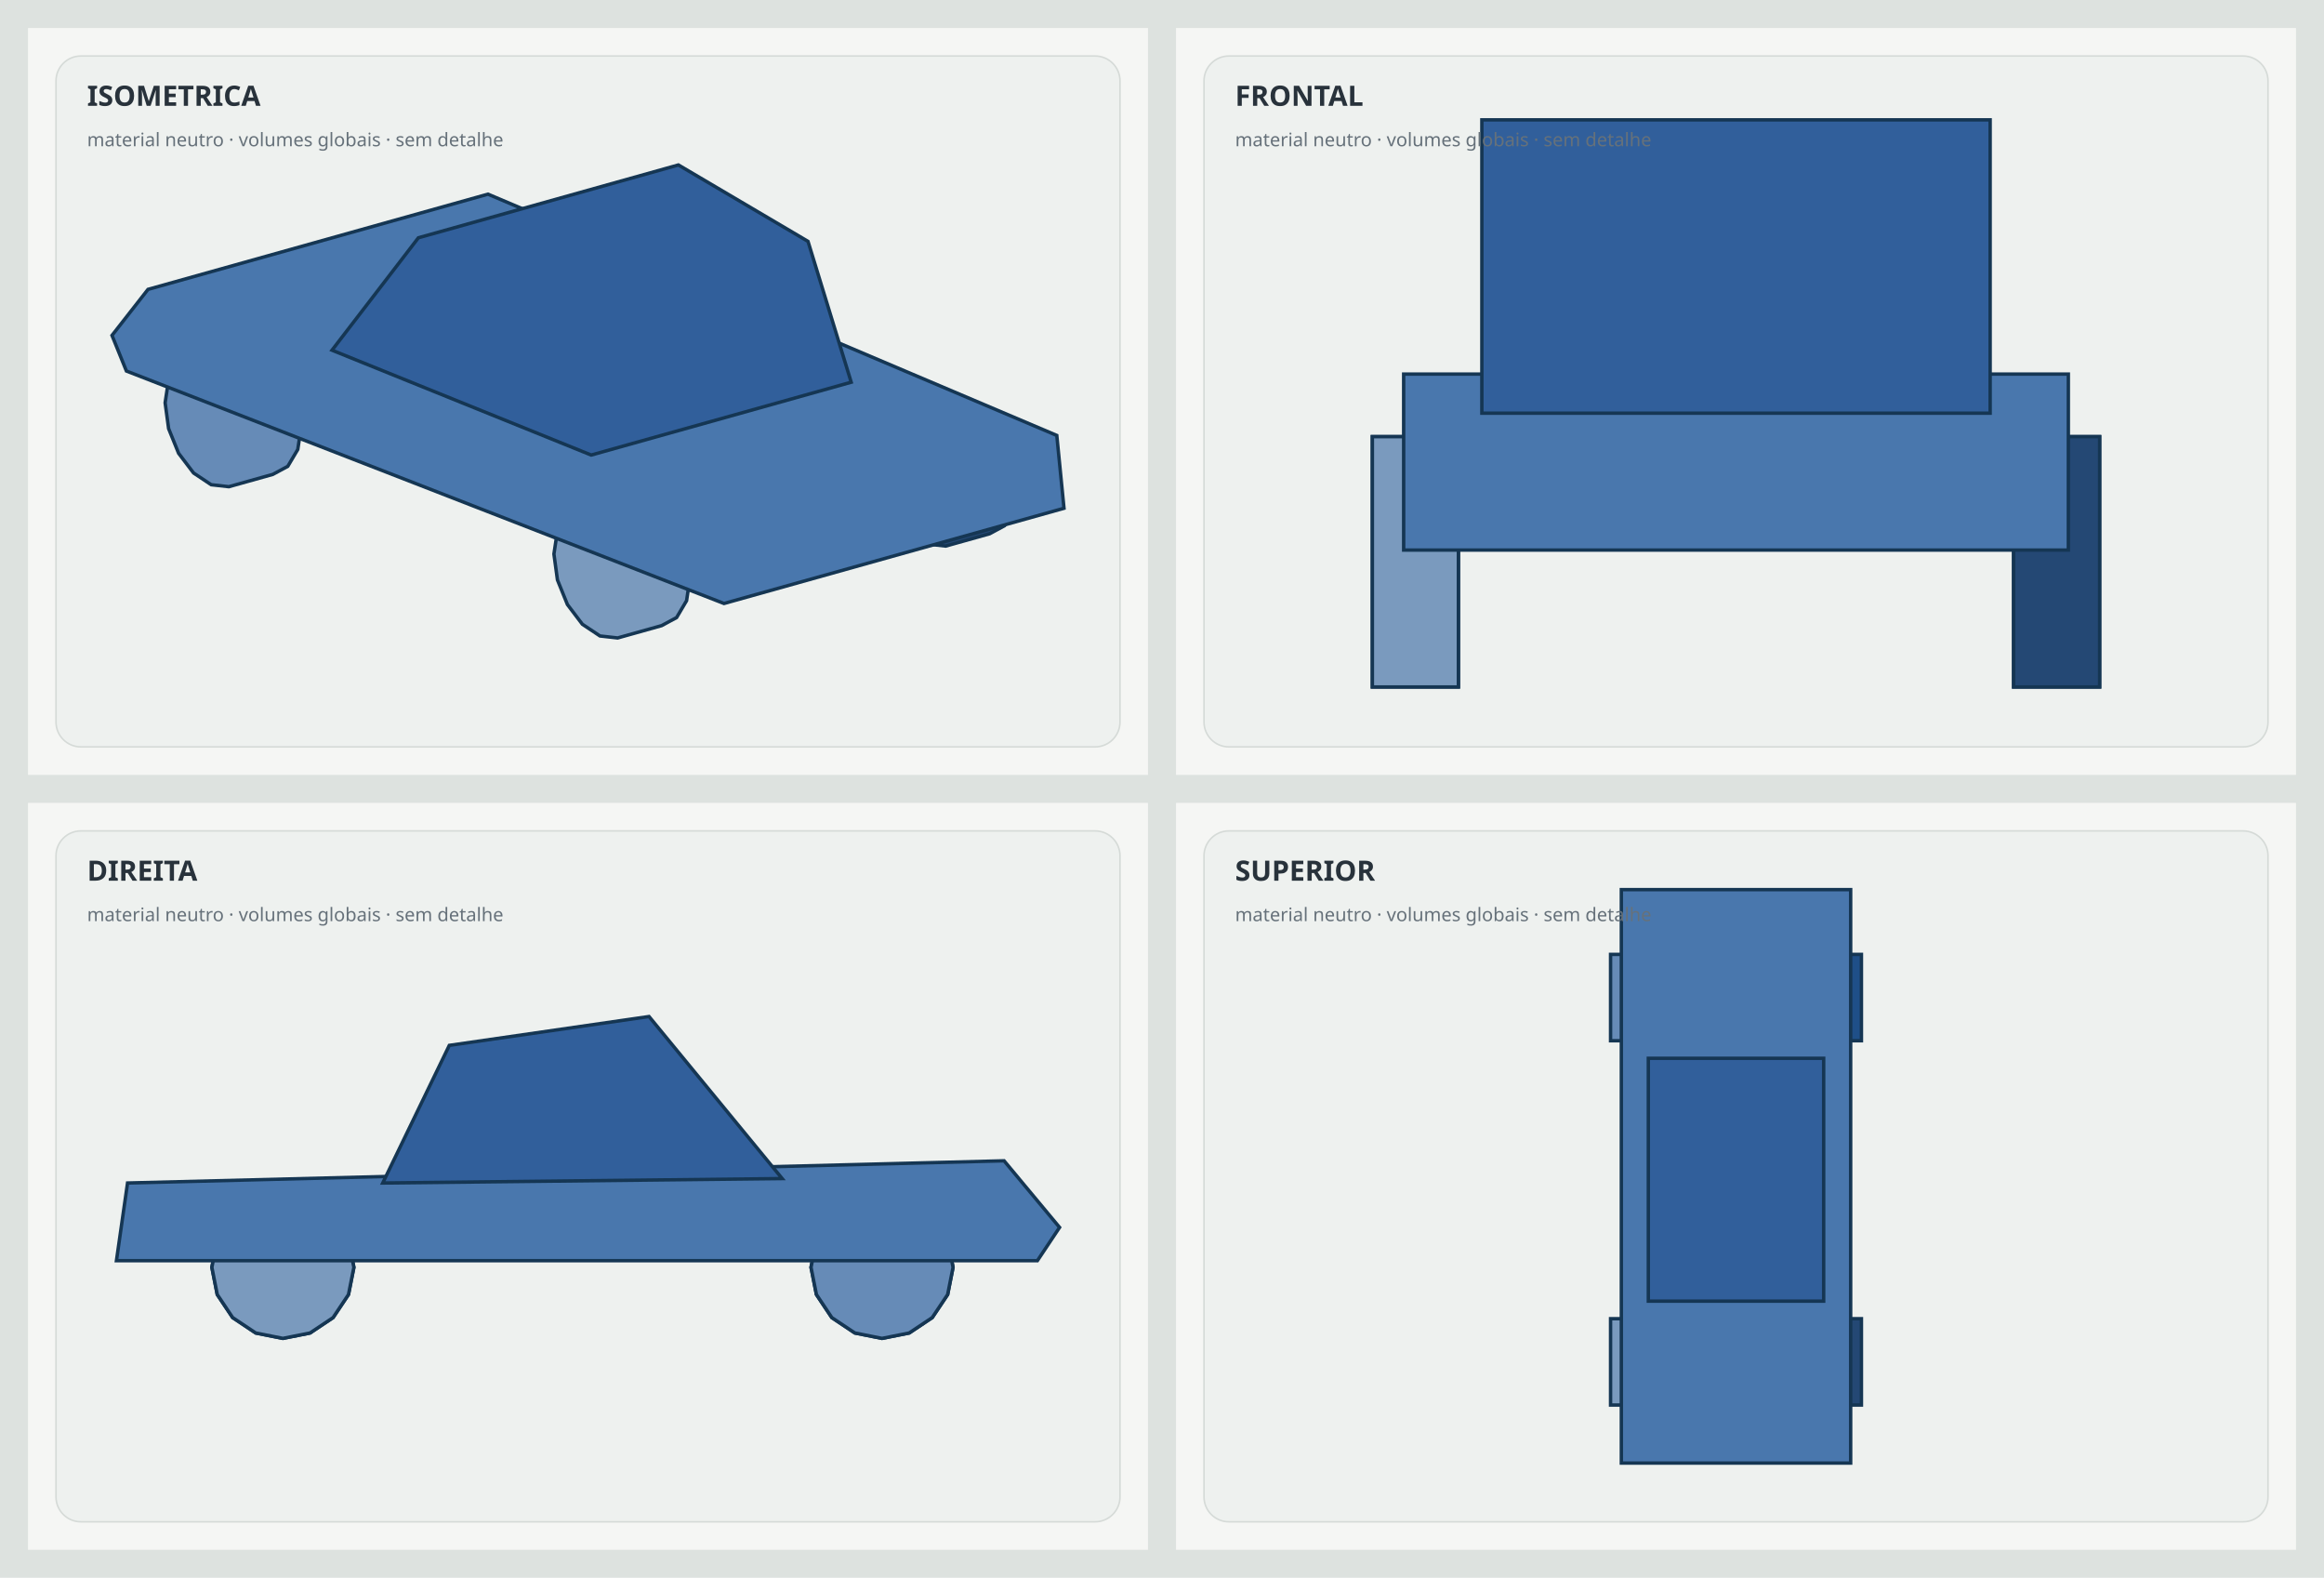
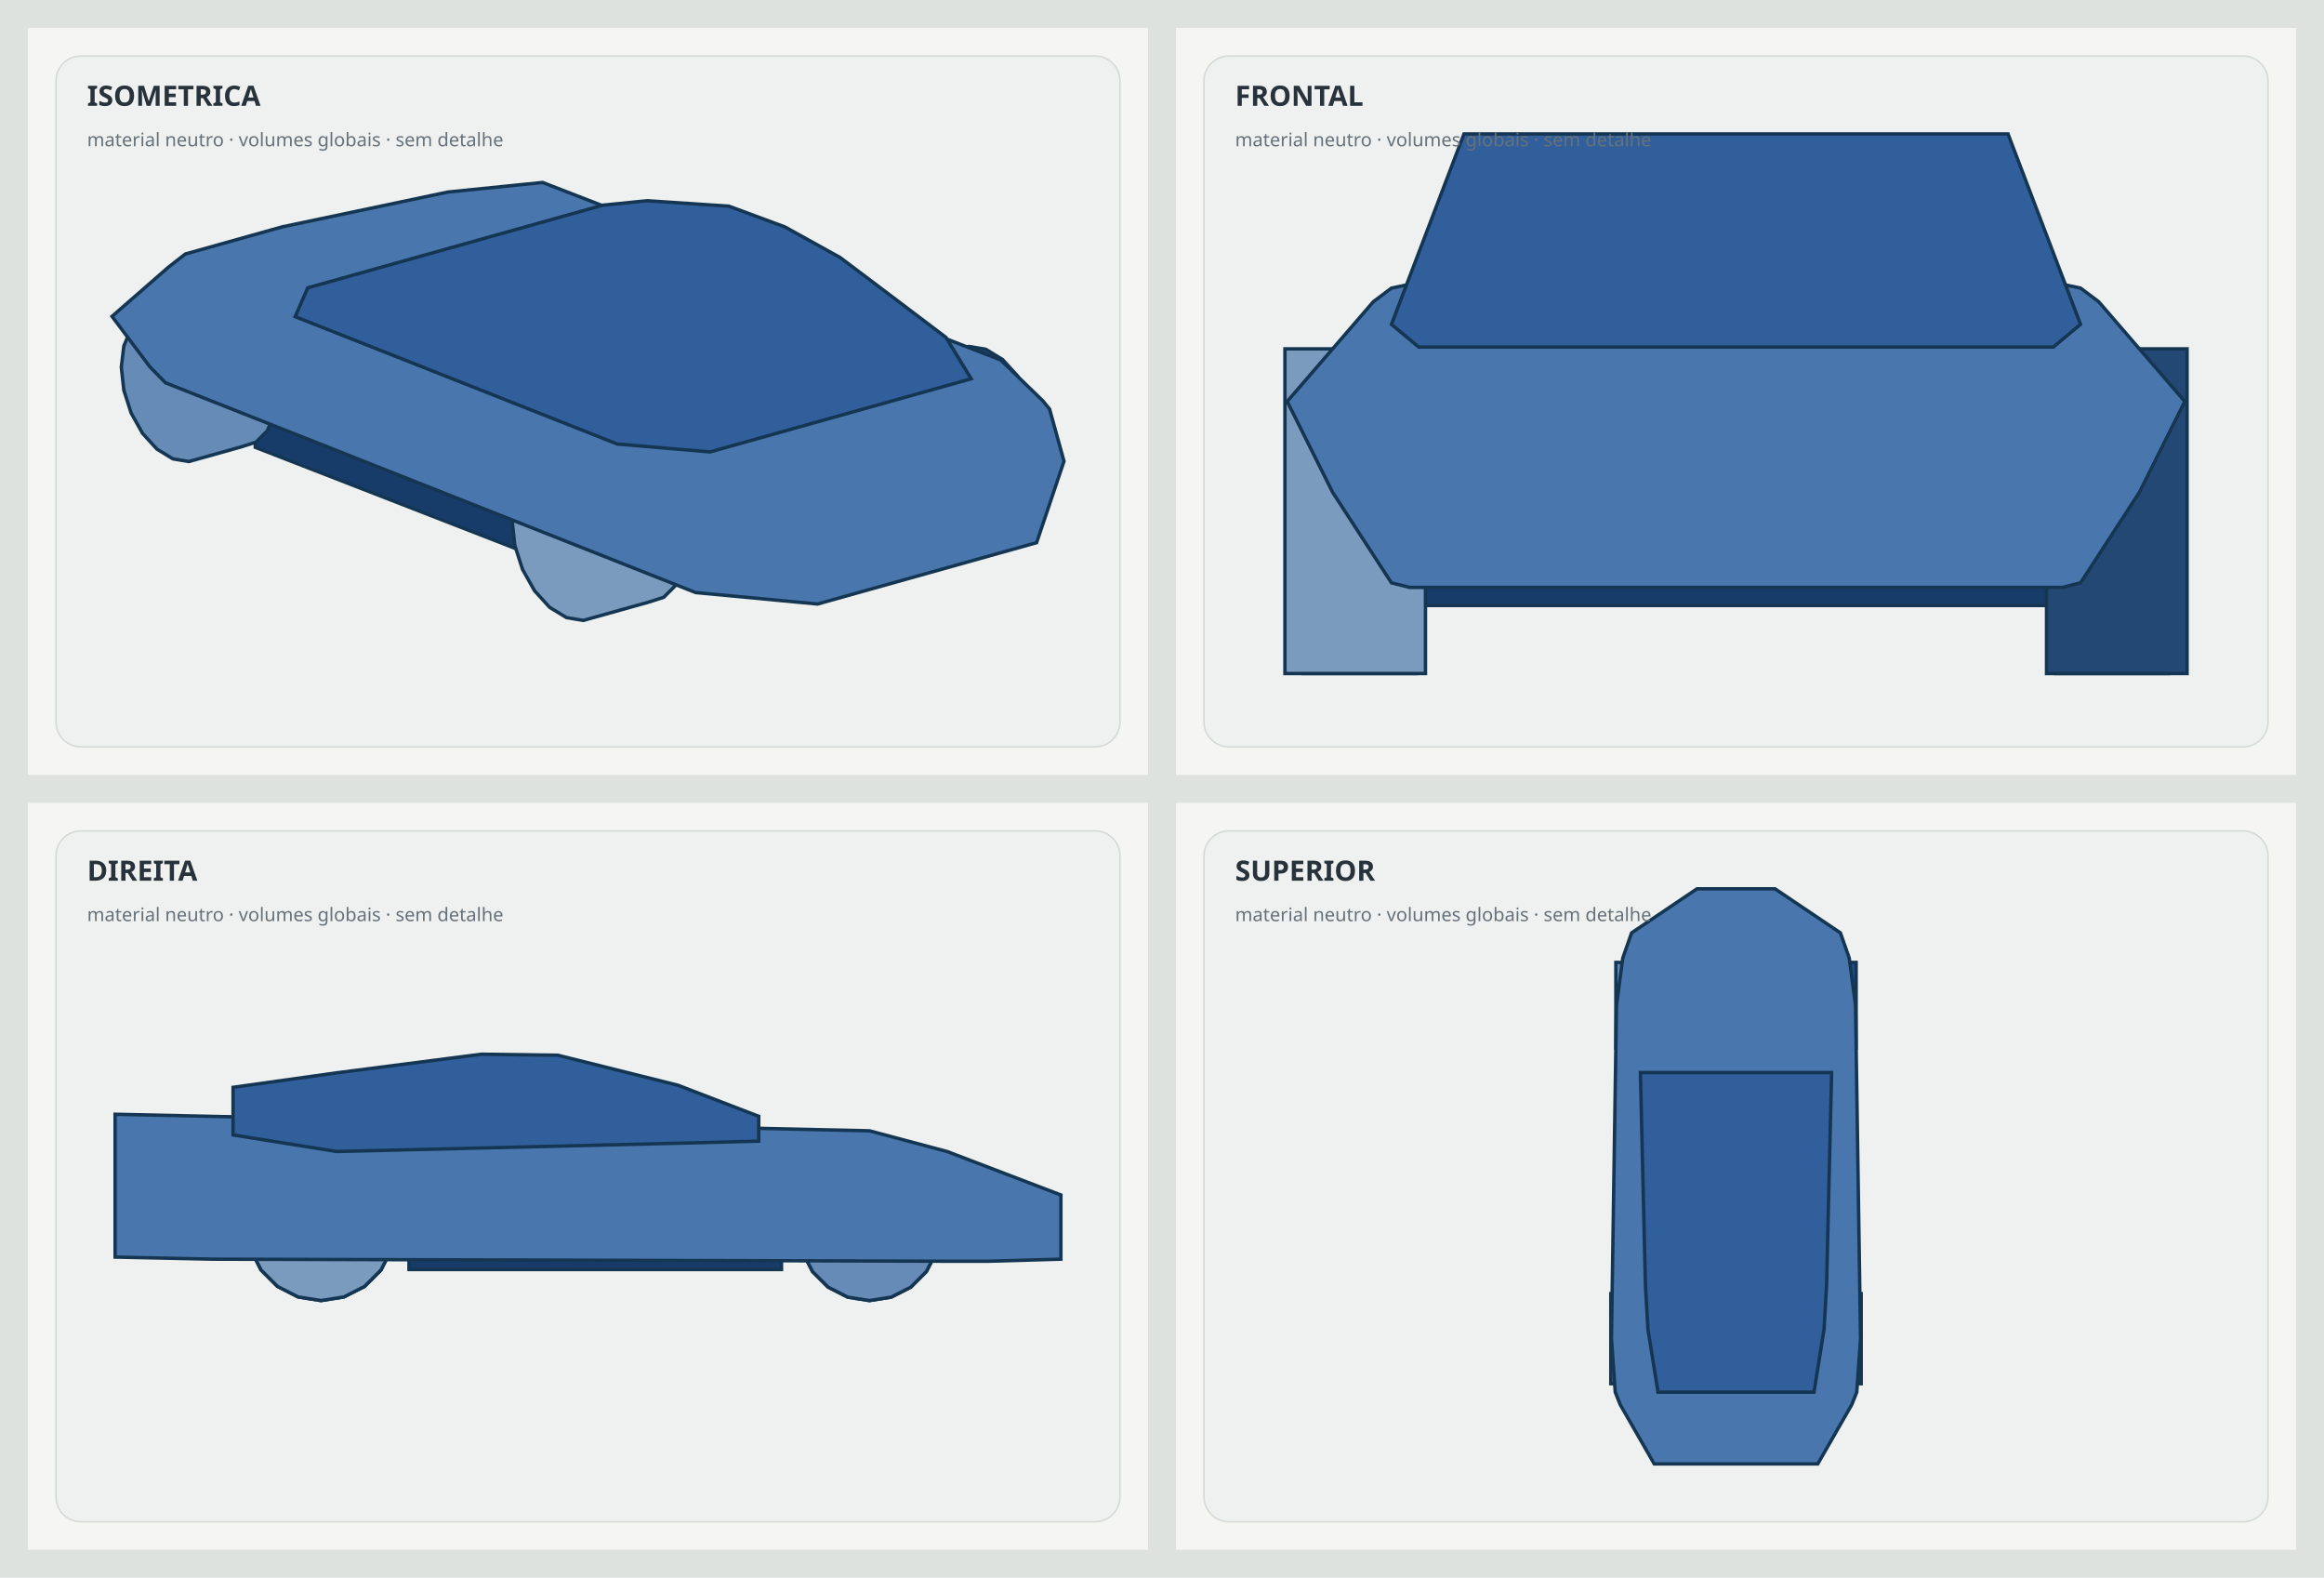
<svg xmlns="http://www.w3.org/2000/svg" viewBox="0 0 1494 1014" width="1494" height="1014">
  <rect width="100%" height="100%" fill="#dde2df" />
  <g transform="translate(18 18)">
    <rect width="720" height="480" fill="#f5f6f4" />
    <rect x="18" y="18" width="684" height="444" rx="16" fill="#eef1ef" stroke="#d5dad7" />
-     <polygon points="299.01,181.81 301.26,198.43 307.68,214.28 317.29,226.94 328.63,234.48 339.96,235.75 368.25,227.83 377.86,222.65 384.28,211.80 386.54,196.93 384.28,180.31 377.86,164.47 368.25,151.81 356.91,144.27 345.58,142.99 317.29,150.91 307.68,156.09 301.26,166.95" fill="#1f4f88" stroke="#153653" stroke-width="2.2" />
-     <polygon points="88.15,240.85 90.40,257.47 96.82,273.32 106.44,285.98 117.77,293.52 129.11,294.79 157.39,286.87 167.00,281.69 173.43,270.84 175.68,255.97 173.43,239.35 167.00,223.51 157.39,210.85 146.06,203.31 134.72,202.03 106.44,209.95 96.82,215.13 90.40,225.99" fill="#668bb7" stroke="#153653" stroke-width="2.2" />
-     <polygon points="548.95,279.01 551.20,295.63 557.62,311.48 567.24,324.14 578.57,331.68 589.91,332.95 618.19,325.03 627.80,319.85 634.23,309.00 636.48,294.13 634.23,277.51 627.80,261.67 618.19,249.01 606.86,241.47 595.52,240.19 567.24,248.11 557.62,253.29 551.20,264.15" fill="#244874" stroke="#153653" stroke-width="2.2" />
-     <polygon points="338.09,338.05 340.35,354.67 346.77,370.52 356.38,383.18 367.71,390.72 379.05,391.99 407.34,384.07 416.95,378.89 423.37,368.04 425.62,353.17 423.37,336.55 416.95,320.71 407.34,308.05 396.00,300.51 384.66,299.23 356.38,307.15 346.77,312.33 340.35,323.19" fill="#7a9abe" stroke="#153653" stroke-width="2.2" />
-     <polygon points="54.00,197.55 63.26,220.44 447.43,369.84 666.00,308.64 661.37,261.84 295.71,106.78 77.14,167.98" fill="#4977ad" stroke="#153653" stroke-width="2.2" />
-     <polygon points="195.43,207.06 362.06,274.44 529.20,227.64 501.43,137.12 418.11,88.01 250.97,134.81" fill="#315f9b" stroke="#153653" stroke-width="2.2" />
+     <polygon points="146.10,269.47 321.64,337.73 557.32,271.74 557.32,237.88 381.78,169.62 146.10,235.61" fill="#173c69" stroke="#153653" stroke-width="2.2" />
+     <polygon points="284.83,154.99 286.45,169.85 291.16,184.52 298.50,197.56 307.74,207.70 317.98,213.94 328.23,215.67 362.09,206.19 371.34,203.24 378.67,195.90 383.38,184.90 385.00,171.30 383.38,156.44 378.67,141.77 371.34,128.73 362.09,118.59 351.85,112.35 341.60,110.62 307.74,120.10 298.50,123.05 291.16,130.38 286.45,141.39" fill="#1f4f88" stroke="#153653" stroke-width="2.2" />
+     <polygon points="59.99,217.95 61.61,232.81 66.32,247.48 73.65,260.52 82.90,270.65 93.14,276.89 103.39,278.62 137.25,269.14 146.49,266.19 153.83,258.86 158.54,247.85 160.16,234.25 158.54,219.39 153.83,204.72 146.49,191.68 137.25,181.55 127.01,175.31 116.76,173.58 82.90,183.06 73.65,186.00 66.32,193.34 61.61,204.35" fill="#668bb7" stroke="#153653" stroke-width="2.2" />
+     <polygon points="538.79,253.13 540.50,268.78 545.46,284.22 553.19,297.95 562.92,308.63 573.71,315.20 584.50,317.02 626.48,305.26 636.22,302.16 643.94,294.44 648.90,282.85 650.61,268.53 648.90,252.88 643.94,237.43 636.22,223.70 626.48,213.03 615.70,206.46 604.91,204.64 562.92,216.39 553.19,219.50 545.46,227.22 540.50,238.81" fill="#244874" stroke="#153653" stroke-width="2.2" />
+     <polygon points="311.24,316.84 312.95,332.49 317.91,347.94 325.64,361.67 335.37,372.34 346.16,378.91 356.95,380.73 398.93,368.98 408.67,365.87 416.39,358.15 421.35,346.56 423.06,332.24 421.35,316.59 416.39,301.15 408.67,287.41 398.93,276.74 388.15,270.17 377.36,268.35 335.37,280.11 325.64,283.21 317.91,290.93 312.95,302.52" fill="#7a9abe" stroke="#153653" stroke-width="2.2" />
+     <polygon points="54.00,185.33 78.38,217.78 88.40,228.02 429.19,362.82 507.53,370.19 648.39,330.75 666.00,278.41 656.74,244.93 652.40,239.62 625.31,213.34 330.85,99.27 269.90,105.42 163.44,127.79 101.14,145.24 90.30,153.69" fill="#4977ad" stroke="#153653" stroke-width="2.2" />
+     <polygon points="171.73,185.49 378.80,267.36 438.40,272.45 606.35,225.42 590.10,198.82 549.46,168.10 522.10,147.51 486.62,127.85 450.53,114.49 398.03,111.00 369.48,113.87 179.86,166.96" fill="#315f9b" stroke="#153653" stroke-width="2.2" />
    <text x="38" y="50" font-family="ui-sans-serif,system-ui,sans-serif" font-size="18" font-weight="650" fill="#28323b">ISOMETRICA</text>
    <text x="38" y="76" font-family="ui-sans-serif,system-ui,sans-serif" font-size="12" fill="#66717a">material neutro · volumes globais · sem detalhe</text>
  </g>
  <g transform="translate(756 18)">
    <rect width="720" height="480" fill="#f5f6f4" />
    <rect x="18" y="18" width="684" height="444" rx="16" fill="#eef1ef" stroke="#d5dad7" />
-     <polygon points="538.46,423.49 593.76,423.49 593.76,262.62 538.46,262.62" fill="#1f4f88" stroke="#153653" stroke-width="2.2" />
-     <polygon points="126.24,423.49 181.54,423.49 181.54,262.62 126.24,262.62" fill="#668bb7" stroke="#153653" stroke-width="2.2" />
-     <polygon points="538.46,423.49 593.76,423.49 593.76,262.62 538.46,262.62" fill="#244874" stroke="#153653" stroke-width="2.2" />
-     <polygon points="126.24,423.49 181.54,423.49 181.54,262.62 126.24,262.62" fill="#7a9abe" stroke="#153653" stroke-width="2.2" />
-     <polygon points="146.35,335.51 573.65,335.51 573.65,222.41 146.35,222.41" fill="#4977ad" stroke="#153653" stroke-width="2.2" />
-     <polygon points="196.62,247.54 523.38,247.54 523.38,59.03 196.62,59.03" fill="#315f9b" stroke="#153653" stroke-width="2.2" />
+     <polygon points="106.46,371.14 613.54,371.14 613.54,298.29 106.46,298.29" fill="#173c69" stroke="#153653" stroke-width="2.2" />
+     <polygon points="565.46,414.86 638.31,414.86 638.31,216.69 565.46,216.69" fill="#1f4f88" stroke="#153653" stroke-width="2.2" />
+     <polygon points="81.69,414.86 154.54,414.86 154.54,216.69 81.69,216.69" fill="#668bb7" stroke="#153653" stroke-width="2.2" />
+     <polygon points="559.63,414.86 649.97,414.86 649.97,206.19 559.63,206.19" fill="#244874" stroke="#153653" stroke-width="2.2" />
+     <polygon points="70.03,414.86 160.37,414.86 160.37,206.19 70.03,206.19" fill="#7a9abe" stroke="#153653" stroke-width="2.2" />
+     <polygon points="71.49,240.00 100.63,298.29 138.51,356.57 150.17,359.49 569.83,359.49 581.49,356.57 619.37,298.29 648.51,240.00 593.14,175.89 581.49,167.14 511.54,152.57 208.46,152.57 138.51,167.14 126.86,175.89" fill="#4977ad" stroke="#153653" stroke-width="2.2" />
+     <polygon points="138.51,190.46 156.00,205.03 564.00,205.03 581.49,190.46 534.86,68.06 185.14,68.06" fill="#315f9b" stroke="#153653" stroke-width="2.2" />
    <text x="38" y="50" font-family="ui-sans-serif,system-ui,sans-serif" font-size="18" font-weight="650" fill="#28323b">FRONTAL</text>
    <text x="38" y="76" font-family="ui-sans-serif,system-ui,sans-serif" font-size="12" fill="#66717a">material neutro · volumes globais · sem detalhe</text>
  </g>
  <g transform="translate(18 516)">
    <rect width="720" height="480" fill="#f5f6f4" />
    <rect x="18" y="18" width="684" height="444" rx="16" fill="#eef1ef" stroke="#d5dad7" />
-     <polygon points="503.37,298.49 506.85,315.96 516.74,330.77 531.55,340.66 549.02,344.14 566.49,340.66 581.30,330.77 591.20,315.96 594.67,298.49 591.20,281.02 581.30,266.21 566.49,256.31 549.02,252.84 531.55,256.31 516.74,266.21 506.85,281.02" fill="#1f4f88" stroke="#153653" stroke-width="2.2" />
-     <polygon points="503.37,298.49 506.85,315.96 516.74,330.77 531.55,340.66 549.02,344.14 566.49,340.66 581.30,330.77 591.20,315.96 594.67,298.49 591.20,281.02 581.30,266.21 566.49,256.31 549.02,252.84 531.55,256.31 516.74,266.21 506.85,281.02" fill="#668bb7" stroke="#153653" stroke-width="2.2" />
-     <polygon points="118.20,298.49 121.67,315.96 131.57,330.77 146.38,340.66 163.85,344.14 181.32,340.66 196.13,330.77 206.02,315.96 209.50,298.49 206.02,281.02 196.13,266.21 181.32,256.31 163.85,252.84 146.38,256.31 131.57,266.21 121.67,281.02" fill="#244874" stroke="#153653" stroke-width="2.2" />
-     <polygon points="118.20,298.49 121.67,315.96 131.57,330.77 146.38,340.66 163.85,344.14 181.32,340.66 196.13,330.77 206.02,315.96 209.50,298.49 206.02,281.02 196.13,266.21 181.32,256.31 163.85,252.84 146.38,256.31 131.57,266.21 121.67,281.02" fill="#7a9abe" stroke="#153653" stroke-width="2.2" />
-     <polygon points="56.85,294.21 648.88,294.21 663.15,272.81 627.48,230.01 63.99,244.28" fill="#4977ad" stroke="#153653" stroke-width="2.2" />
-     <polygon points="228.04,244.28 484.83,241.43 399.23,137.29 270.84,155.83" fill="#315f9b" stroke="#153653" stroke-width="2.2" />
+     <polygon points="244.92,299.87 484.40,299.87 484.40,266.61 244.92,266.61" fill="#173c69" stroke="#153653" stroke-width="2.2" />
+     <polygon points="495.70,274.59 497.92,288.57 504.34,301.18 514.35,311.19 526.96,317.61 540.94,319.83 554.92,317.61 567.53,311.19 577.53,301.18 583.96,288.57 586.17,274.59 583.96,260.61 577.53,248.00 567.53,238.00 554.92,231.57 540.94,229.36 526.96,231.57 514.35,238.00 504.34,248.00 497.92,260.61" fill="#1f4f88" stroke="#153653" stroke-width="2.2" />
+     <polygon points="495.70,274.59 497.92,288.57 504.34,301.18 514.35,311.19 526.96,317.61 540.94,319.83 554.92,317.61 567.53,311.19 577.53,301.18 583.96,288.57 586.17,274.59 583.96,260.61 577.53,248.00 567.53,238.00 554.92,231.57 540.94,229.36 526.96,231.57 514.35,238.00 504.34,248.00 497.92,260.61" fill="#668bb7" stroke="#153653" stroke-width="2.2" />
+     <polygon points="140.74,272.20 143.08,286.91 149.84,300.19 160.38,310.73 173.66,317.49 188.37,319.83 203.09,317.49 216.37,310.73 226.91,300.19 233.67,286.91 236.00,272.20 233.67,257.48 226.91,244.20 216.37,233.66 203.09,226.90 188.37,224.57 173.66,226.90 160.38,233.66 149.84,244.20 143.08,257.48" fill="#244874" stroke="#153653" stroke-width="2.2" />
+     <polygon points="140.74,272.20 143.08,286.91 149.84,300.19 160.38,310.73 173.66,317.49 188.37,319.83 203.09,317.49 216.37,310.73 226.91,300.19 233.67,286.91 236.00,272.20 233.67,257.48 226.91,244.20 216.37,233.66 203.09,226.90 188.37,224.57 173.66,226.90 160.38,233.66 149.84,244.20 143.08,257.48" fill="#7a9abe" stroke="#153653" stroke-width="2.2" />
+     <polygon points="56.00,291.89 118.53,293.22 590.83,294.55 617.44,294.55 664.00,293.22 664.00,251.97 590.83,224.03 540.94,210.73 56.00,200.09" fill="#4977ad" stroke="#153653" stroke-width="2.2" />
+     <polygon points="131.83,213.39 198.35,224.03 417.87,218.71 469.76,217.38 469.76,201.42 417.87,181.46 340.71,162.17 291.48,161.50 198.35,173.48 131.83,182.79" fill="#315f9b" stroke="#153653" stroke-width="2.2" />
    <text x="38" y="50" font-family="ui-sans-serif,system-ui,sans-serif" font-size="18" font-weight="650" fill="#28323b">DIREITA</text>
    <text x="38" y="76" font-family="ui-sans-serif,system-ui,sans-serif" font-size="12" fill="#66717a">material neutro · volumes globais · sem detalhe</text>
  </g>
  <g transform="translate(756 516)">
    <rect width="720" height="480" fill="#f5f6f4" />
    <rect x="18" y="18" width="684" height="444" rx="16" fill="#eef1ef" stroke="#d5dad7" />
-     <polygon points="421.57,152.85 440.64,152.85 440.64,97.36 421.57,97.36" fill="#1f4f88" stroke="#153653" stroke-width="2.2" />
-     <polygon points="279.36,152.85 298.43,152.85 298.43,97.36 279.36,97.36" fill="#668bb7" stroke="#153653" stroke-width="2.2" />
-     <polygon points="421.57,386.98 440.64,386.98 440.64,331.48 421.57,331.48" fill="#244874" stroke="#153653" stroke-width="2.2" />
-     <polygon points="279.36,386.98 298.43,386.98 298.43,331.48 279.36,331.48" fill="#7a9abe" stroke="#153653" stroke-width="2.2" />
-     <polygon points="286.29,424.27 433.71,424.27 433.71,55.73 286.29,55.73" fill="#4977ad" stroke="#153653" stroke-width="2.2" />
-     <polygon points="303.64,320.21 416.36,320.21 416.36,164.13 303.64,164.13" fill="#315f9b" stroke="#153653" stroke-width="2.2" />
+     <polygon points="289.64,309.95 430.36,309.95 430.36,164.39 289.64,164.39" fill="#173c69" stroke="#153653" stroke-width="2.2" />
+     <polygon points="417.01,157.51 437.23,157.51 437.23,102.52 417.01,102.52" fill="#1f4f88" stroke="#153653" stroke-width="2.2" />
+     <polygon points="282.77,157.51 302.99,157.51 302.99,102.52 282.77,102.52" fill="#668bb7" stroke="#153653" stroke-width="2.2" />
+     <polygon points="415.40,373.27 440.47,373.27 440.47,315.37 415.40,315.37" fill="#244874" stroke="#153653" stroke-width="2.2" />
+     <polygon points="279.53,373.27 304.60,373.27 304.60,315.37 279.53,315.37" fill="#7a9abe" stroke="#153653" stroke-width="2.2" />
+     <polygon points="279.94,344.32 282.37,378.69 285.60,386.78 307.43,424.79 412.57,424.79 434.40,386.78 437.63,378.69 440.06,344.32 436.83,130.02 432.78,99.69 427.12,83.52 385.07,55.21 334.93,55.21 292.88,83.52 287.22,99.69 283.17,130.02" fill="#4977ad" stroke="#153653" stroke-width="2.2" />
+     <polygon points="298.54,173.28 301.77,309.95 303.39,338.26 309.86,378.69 410.14,378.69 416.61,338.26 418.23,309.95 421.46,173.28" fill="#315f9b" stroke="#153653" stroke-width="2.2" />
    <text x="38" y="50" font-family="ui-sans-serif,system-ui,sans-serif" font-size="18" font-weight="650" fill="#28323b">SUPERIOR</text>
    <text x="38" y="76" font-family="ui-sans-serif,system-ui,sans-serif" font-size="12" fill="#66717a">material neutro · volumes globais · sem detalhe</text>
  </g>
</svg>
